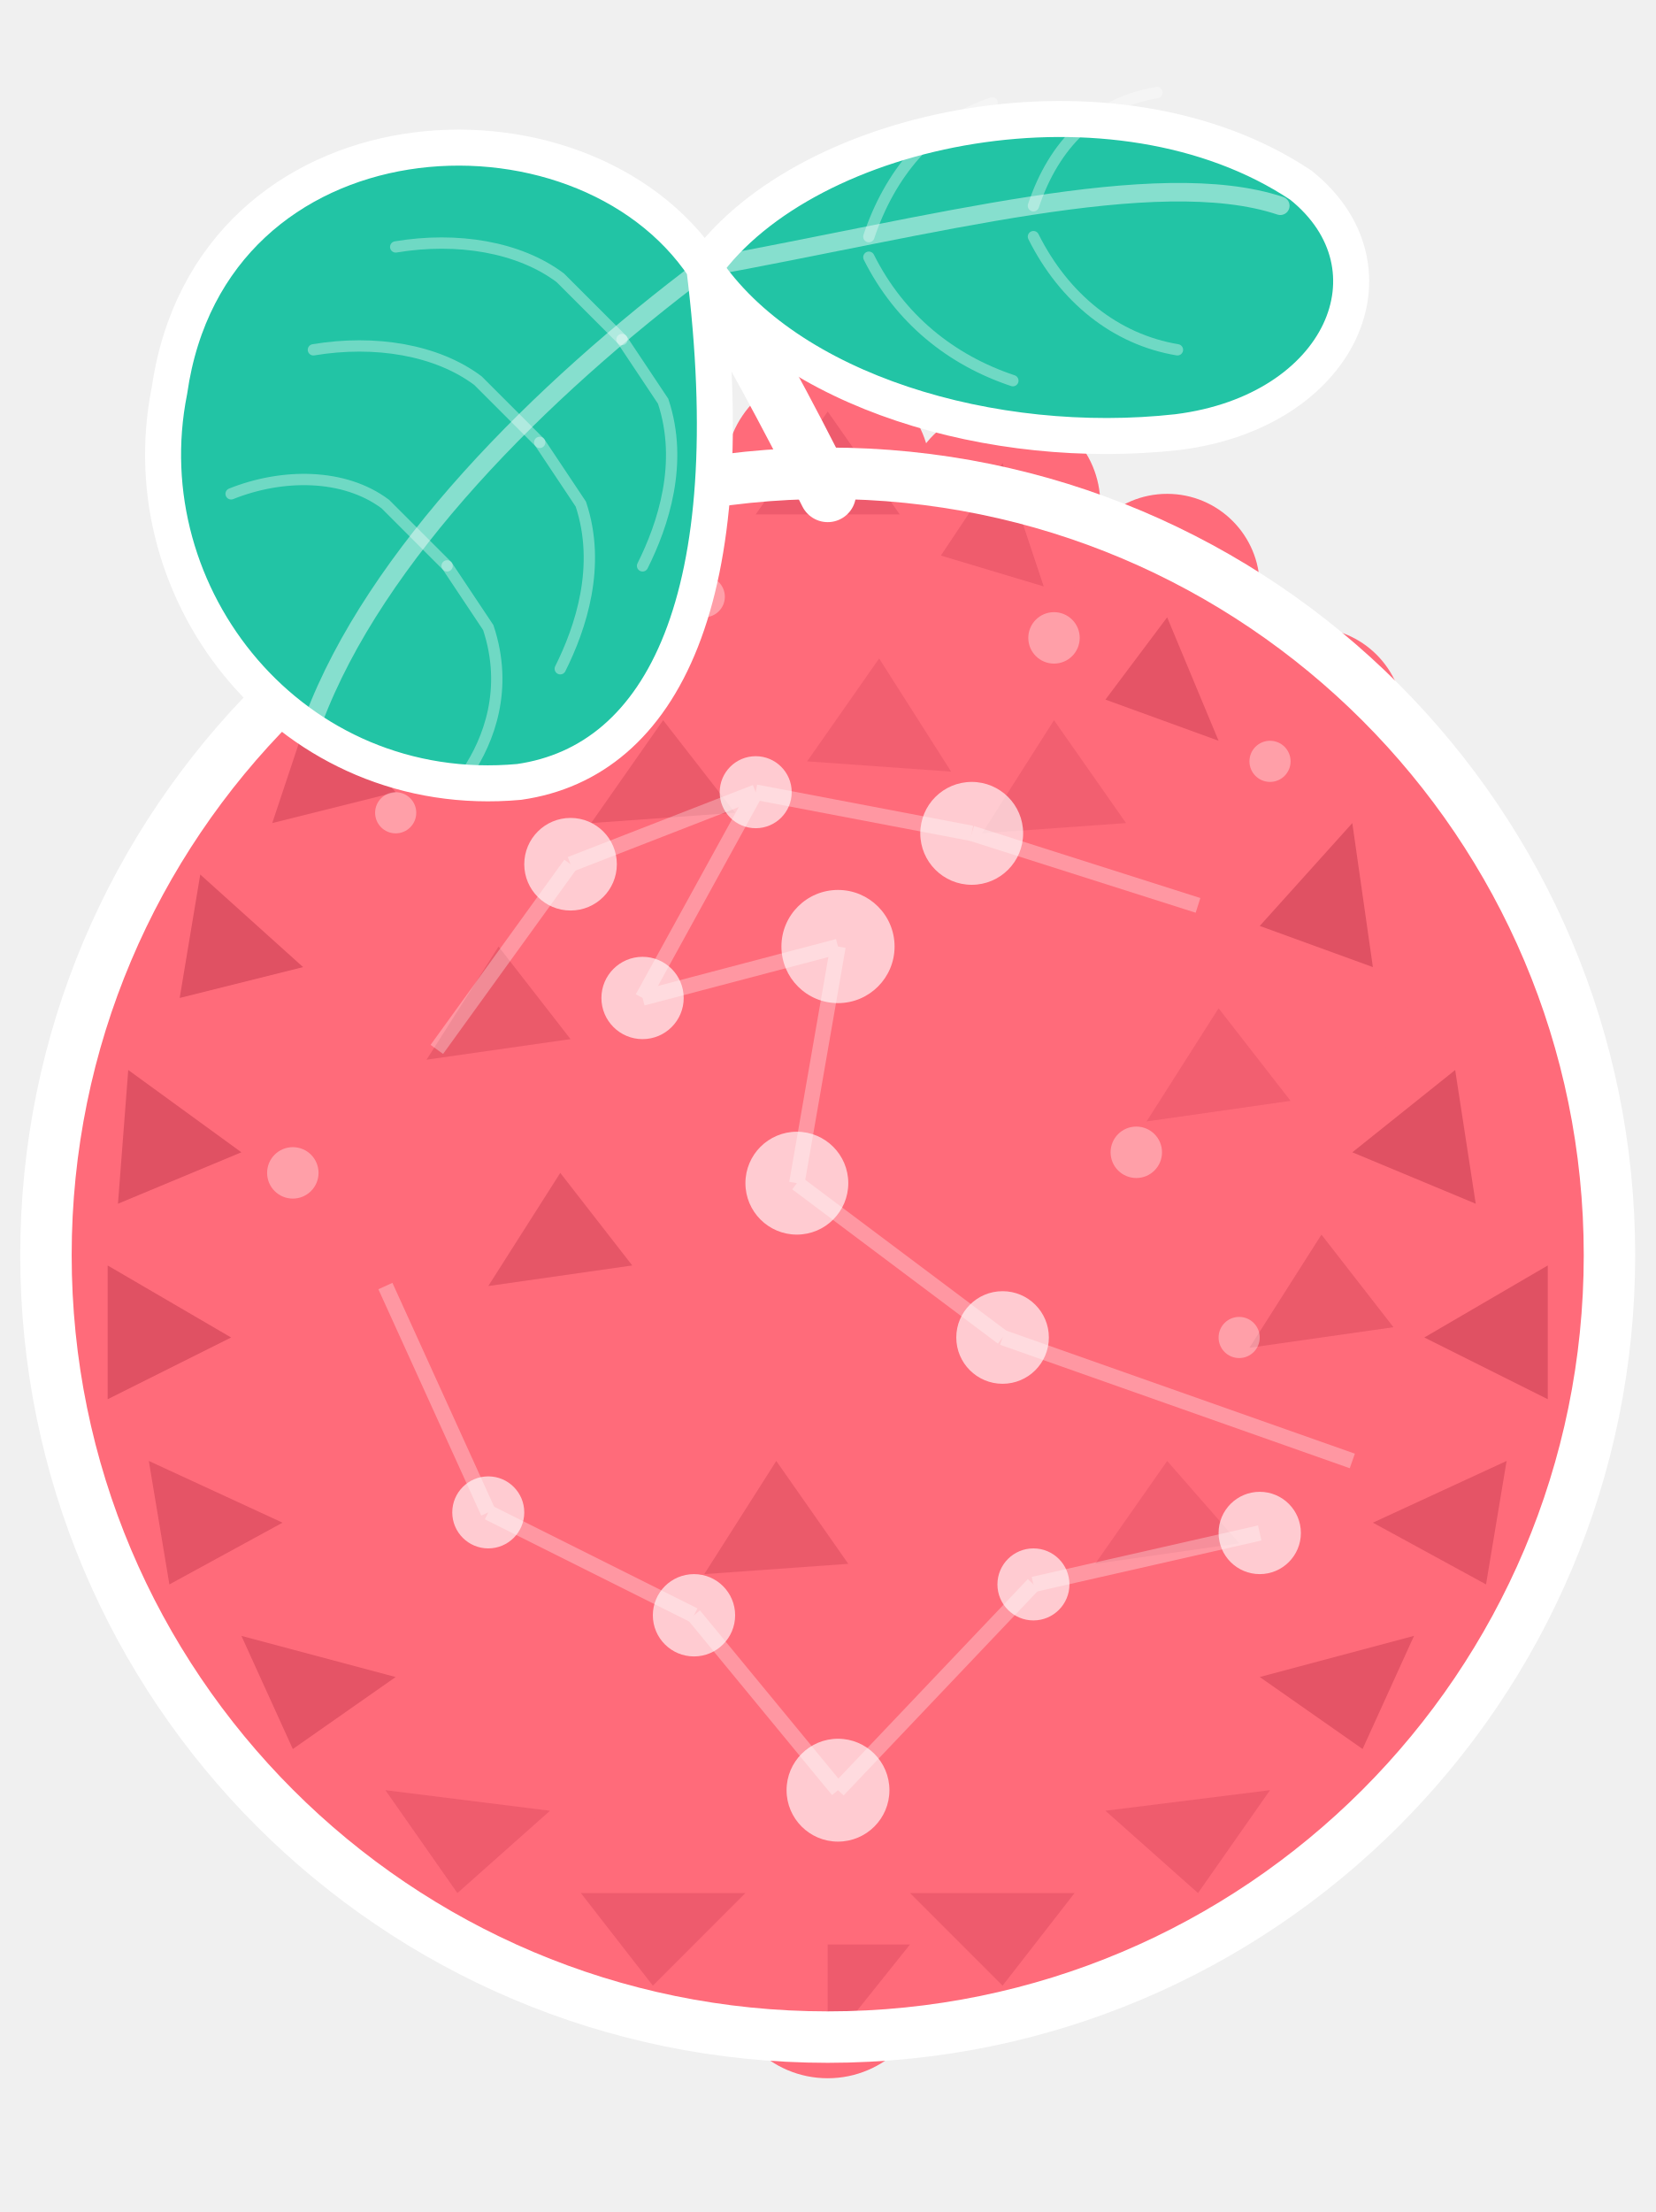
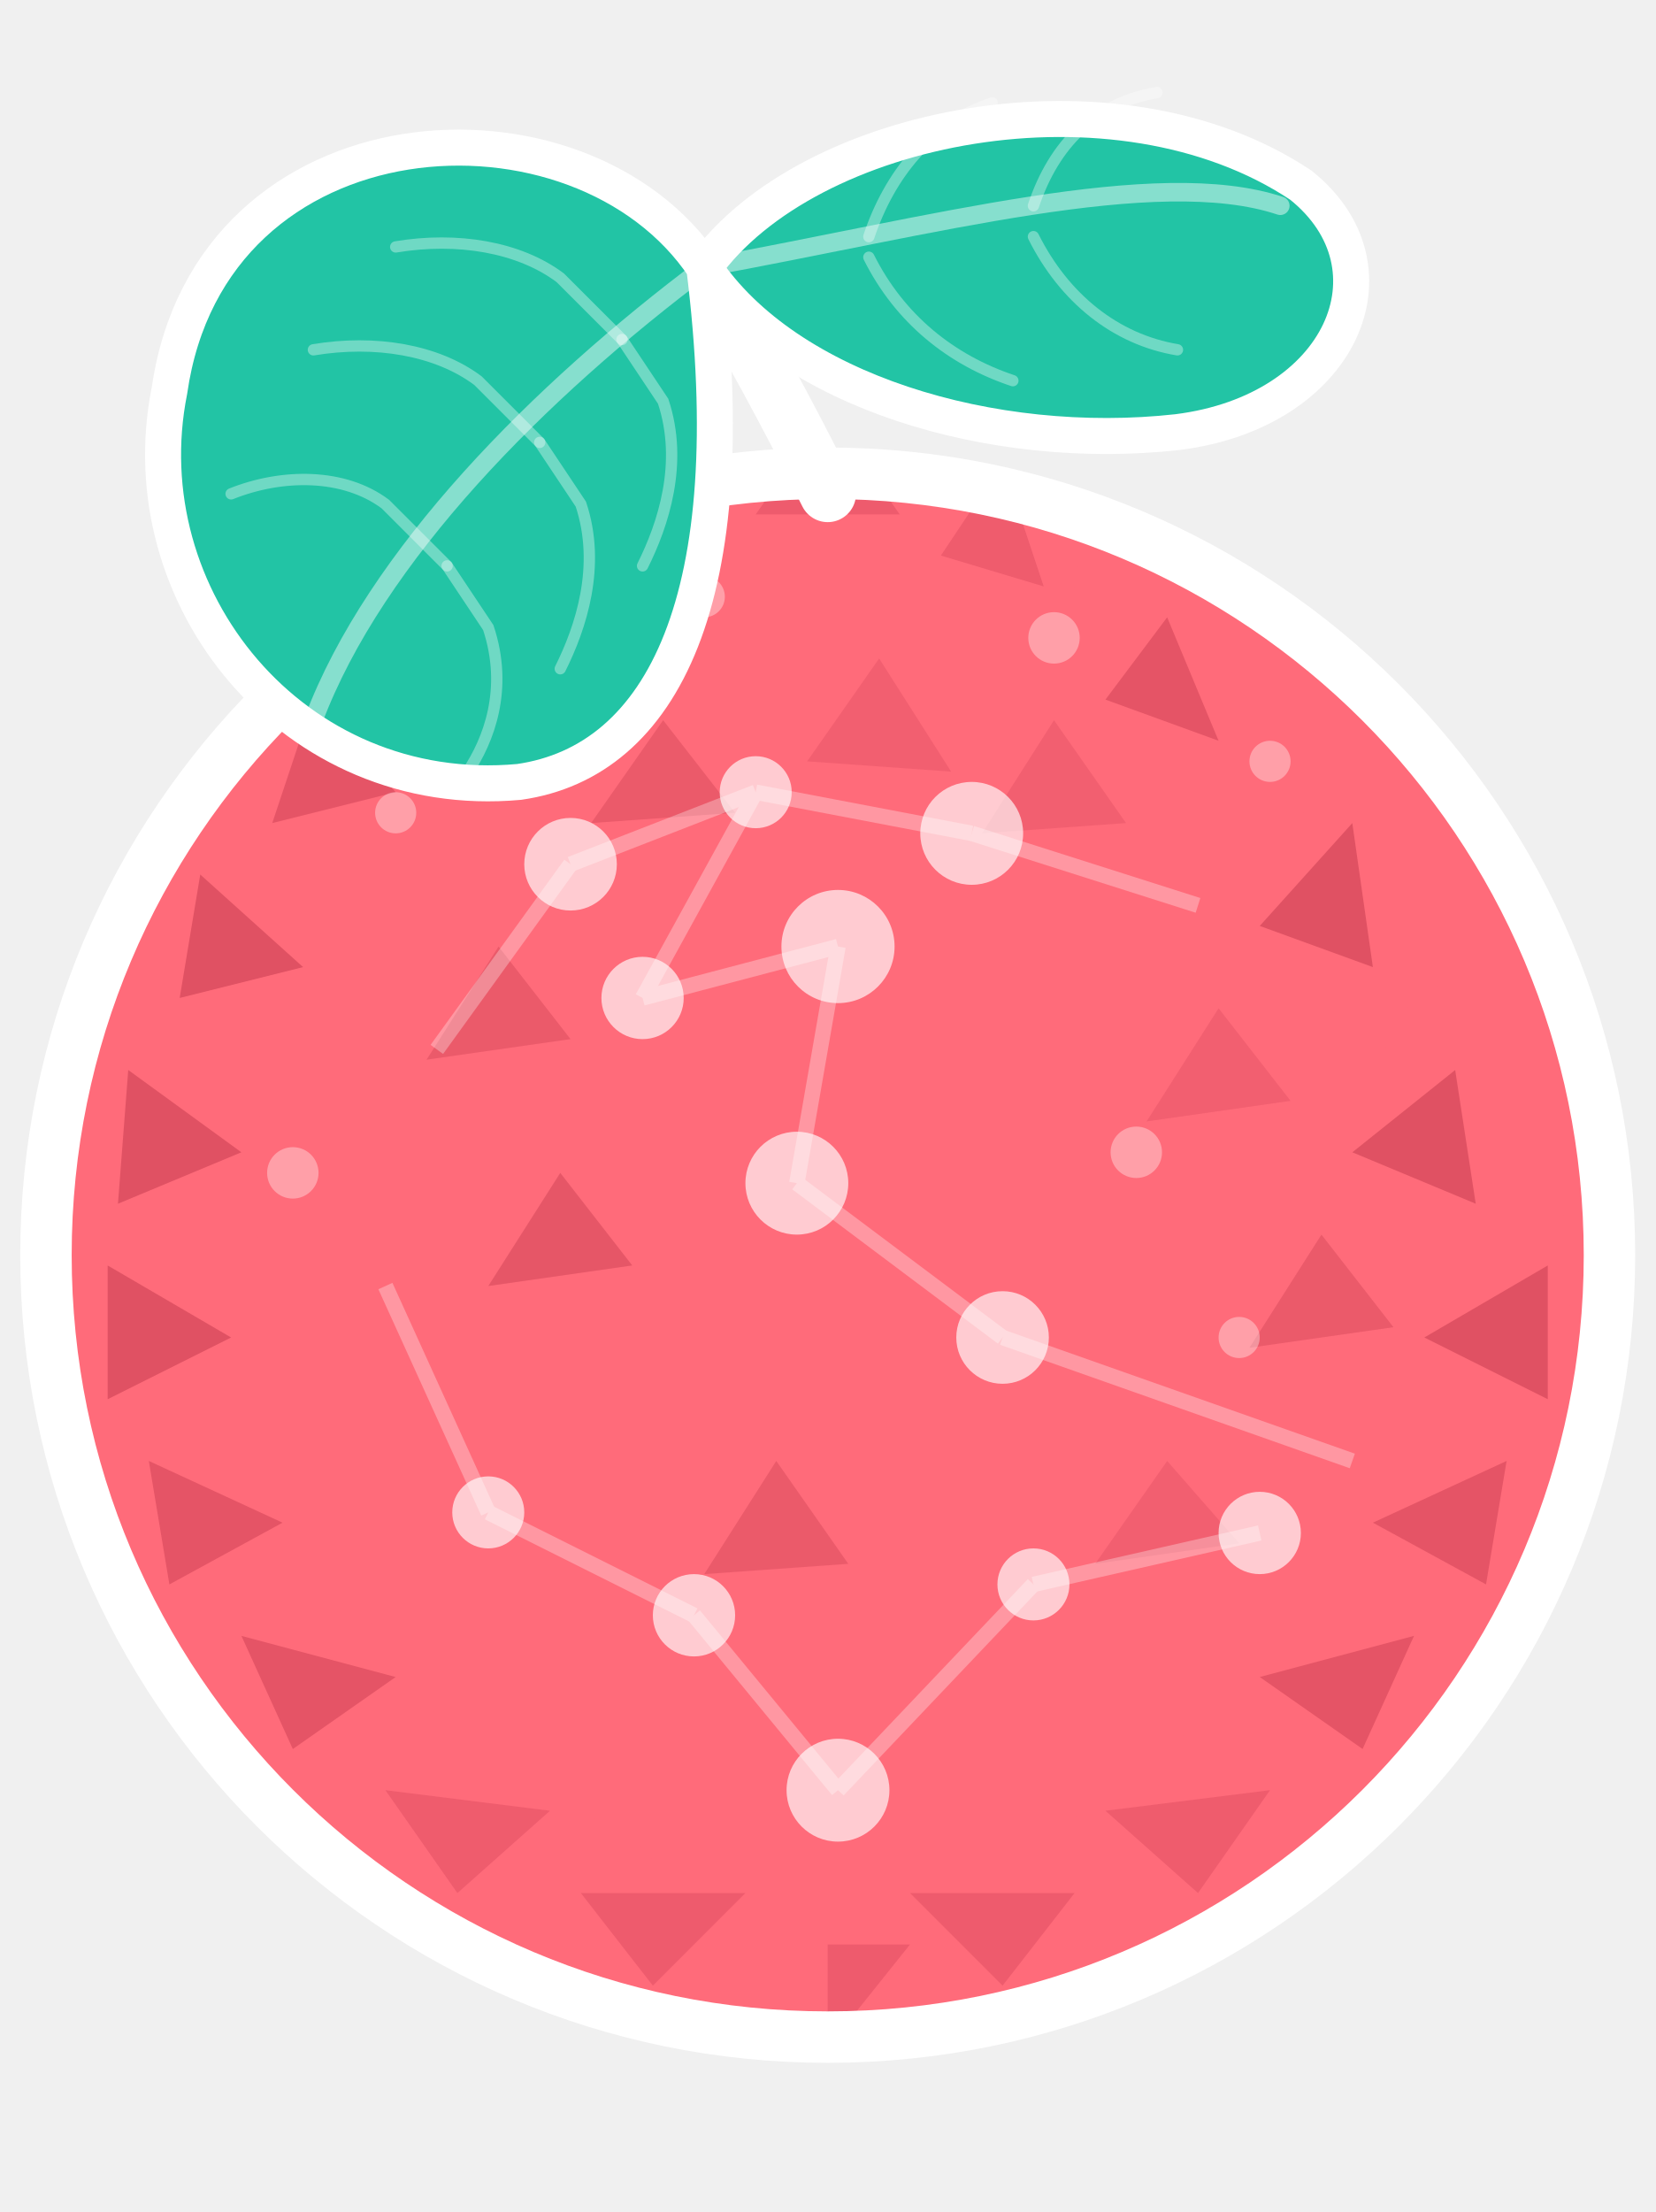
<svg xmlns="http://www.w3.org/2000/svg" viewBox="20 18 160 215" width="128" height="171" fill="none">
  <defs>
    <clipPath id="fc">
      <circle cx="100" cy="140" r="74" />
    </clipPath>
+     <clipPath id="body">
+       <circle cx="100" cy="140" r="76" />
+     </clipPath>
  </defs>
-   <circle cx="100" cy="140" r="76" fill="#ff6b7a" />
-   <circle cx="100" cy="64" r="10" fill="#ff6b7a" />
-   <circle cx="83" cy="67" r="9.5" fill="#ff6b7a" />
-   <circle cx="67" cy="75" r="9" fill="#ff6b7a" />
-   <circle cx="53" cy="88" r="9" fill="#ff6b7a" />
-   <circle cx="43" cy="104" r="9" fill="#ff6b7a" />
-   <circle cx="37" cy="122" r="9" fill="#ff6b7a" />
-   <circle cx="36" cy="141" r="9" fill="#ff6b7a" />
-   <circle cx="39" cy="160" r="9" fill="#ff6b7a" />
-   <circle cx="47" cy="178" r="9" fill="#ff6b7a" />
-   <circle cx="59" cy="193" r="9" fill="#ff6b7a" />
-   <circle cx="75" cy="204" r="9.5" fill="#ff6b7a" />
-   <circle cx="100" cy="210" r="10" fill="#ff6b7a" />
-   <circle cx="125" cy="204" r="9.5" fill="#ff6b7a" />
-   <circle cx="141" cy="193" r="9" fill="#ff6b7a" />
-   <circle cx="153" cy="178" r="9" fill="#ff6b7a" />
-   <circle cx="161" cy="160" r="9" fill="#ff6b7a" />
-   <circle cx="164" cy="141" r="9" fill="#ff6b7a" />
-   <circle cx="163" cy="122" r="9" fill="#ff6b7a" />
-   <circle cx="157" cy="104" r="9" fill="#ff6b7a" />
-   <circle cx="147" cy="88" r="9" fill="#ff6b7a" />
-   <circle cx="133" cy="75" r="9" fill="#ff6b7a" />
-   <circle cx="117" cy="67" r="9.5" fill="#ff6b7a" />
-   <polygon points="100,58 93,68 107,68" fill="#e85568" opacity="0.75" />
-   <polygon points="82,62 76,72 89,71" fill="#e85568" opacity="0.70" />
-   <polygon points="65,72 60,83 73,81" fill="#d94a5c" opacity="0.68" />
-   <polygon points="50,86 46,98 58,95" fill="#d94a5c" opacity="0.68" />
-   <polygon points="39,103 37,115 49,112" fill="#cf4456" opacity="0.65" />
-   <polygon points="32,122 31,135 43,130" fill="#cf4456" opacity="0.65" />
-   <polygon points="30,141 30,154 42,148" fill="#cf4456" opacity="0.65" />
-   <polygon points="34,160 36,172 47,166" fill="#d94a5c" opacity="0.68" />
-   <polygon points="43,177 48,188 58,181" fill="#d94a5c" opacity="0.68" />
-   <polygon points="57,192 64,202 73,194" fill="#e85568" opacity="0.70" />
-   <polygon points="76,202 83,211 92,202" fill="#e85568" opacity="0.72" />
-   <polygon points="100,207 100,217 108,207" fill="#e85568" opacity="0.72" />
-   <polygon points="108,202 117,211 124,202" fill="#e85568" opacity="0.72" />
-   <polygon points="127,194 136,202 143,192" fill="#e85568" opacity="0.70" />
-   <polygon points="142,181 152,188 157,177" fill="#d94a5c" opacity="0.68" />
-   <polygon points="153,166 164,172 166,160" fill="#d94a5c" opacity="0.68" />
-   <polygon points="158,148 170,154 170,141" fill="#cf4456" opacity="0.65" />
-   <polygon points="151,130 163,135 161,122" fill="#cf4456" opacity="0.65" />
-   <polygon points="142,108 153,112 151,98" fill="#cf4456" opacity="0.65" />
-   <polygon points="127,86 138,90 133,78" fill="#d94a5c" opacity="0.68" />
-   <polygon points="111,72 121,75 117,63" fill="#e85568" opacity="0.70" />
-   <polygon points="105,82 98,92 112,93" fill="#e85568" opacity="0.55" />
-   <polygon points="84,88 77,98 91,97" fill="#d94a5c" opacity="0.52" />
-   <polygon points="122,88 115,99 129,98" fill="#e85568" opacity="0.55" />
-   <polygon points="68,110 61,121 75,119" fill="#d94a5c" opacity="0.52" />
-   <polygon points="74,132 67,143 81,141" fill="#cf4456" opacity="0.52" />
-   <polygon points="138,116 131,127 145,125" fill="#e85568" opacity="0.55" />
-   <polygon points="148,138 141,149 155,147" fill="#d94a5c" opacity="0.52" />
-   <polygon points="133,160 126,170 140,168" fill="#e85568" opacity="0.55" />
-   <polygon points="95,160 88,171 102,170" fill="#d94a5c" opacity="0.52" />
+   <g clip-path="url(#body)">
+     <circle cx="100" cy="140" r="76" fill="#ff6b7a" />
+     <circle cx="100" cy="64" r="10" fill="#ff6b7a" />
+     <circle cx="83" cy="67" r="9.5" fill="#ff6b7a" />
+     <circle cx="67" cy="75" r="9" fill="#ff6b7a" />
+     <circle cx="53" cy="88" r="9" fill="#ff6b7a" />
+     <circle cx="43" cy="104" r="9" fill="#ff6b7a" />
+     <circle cx="37" cy="122" r="9" fill="#ff6b7a" />
+     <circle cx="36" cy="141" r="9" fill="#ff6b7a" />
+     <circle cx="39" cy="160" r="9" fill="#ff6b7a" />
+     <circle cx="47" cy="178" r="9" fill="#ff6b7a" />
+     <circle cx="59" cy="193" r="9" fill="#ff6b7a" />
+     <circle cx="75" cy="204" r="9.5" fill="#ff6b7a" />
+     <circle cx="100" cy="210" r="10" fill="#ff6b7a" />
+     <circle cx="125" cy="204" r="9.5" fill="#ff6b7a" />
+     <circle cx="141" cy="193" r="9" fill="#ff6b7a" />
+     <circle cx="153" cy="178" r="9" fill="#ff6b7a" />
+     <circle cx="161" cy="160" r="9" fill="#ff6b7a" />
+     <circle cx="164" cy="141" r="9" fill="#ff6b7a" />
+     <circle cx="163" cy="122" r="9" fill="#ff6b7a" />
+     <circle cx="157" cy="104" r="9" fill="#ff6b7a" />
+     <circle cx="147" cy="88" r="9" fill="#ff6b7a" />
+     <circle cx="133" cy="75" r="9" fill="#ff6b7a" />
+     <circle cx="117" cy="67" r="9.5" fill="#ff6b7a" />
+     <polygon points="100,58 93,68 107,68" fill="#e85568" opacity="0.75" />
+     <polygon points="82,62 76,72 89,71" fill="#e85568" opacity="0.70" />
+     <polygon points="65,72 60,83 73,81" fill="#d94a5c" opacity="0.68" />
+     <polygon points="50,86 46,98 58,95" fill="#d94a5c" opacity="0.68" />
+     <polygon points="39,103 37,115 49,112" fill="#cf4456" opacity="0.65" />
+     <polygon points="32,122 31,135 43,130" fill="#cf4456" opacity="0.65" />
+     <polygon points="30,141 30,154 42,148" fill="#cf4456" opacity="0.65" />
+     <polygon points="34,160 36,172 47,166" fill="#d94a5c" opacity="0.68" />
+     <polygon points="43,177 48,188 58,181" fill="#d94a5c" opacity="0.68" />
+     <polygon points="57,192 64,202 73,194" fill="#e85568" opacity="0.70" />
+     <polygon points="76,202 83,211 92,202" fill="#e85568" opacity="0.72" />
+     <polygon points="100,207 100,217 108,207" fill="#e85568" opacity="0.72" />
+     <polygon points="108,202 117,211 124,202" fill="#e85568" opacity="0.72" />
+     <polygon points="127,194 136,202 143,192" fill="#e85568" opacity="0.70" />
+     <polygon points="142,181 152,188 157,177" fill="#d94a5c" opacity="0.68" />
+     <polygon points="153,166 164,172 166,160" fill="#d94a5c" opacity="0.68" />
+     <polygon points="158,148 170,154 170,141" fill="#cf4456" opacity="0.65" />
+     <polygon points="151,130 163,135 161,122" fill="#cf4456" opacity="0.65" />
+     <polygon points="142,108 153,112 151,98" fill="#cf4456" opacity="0.65" />
+     <polygon points="127,86 138,90 133,78" fill="#d94a5c" opacity="0.68" />
+     <polygon points="111,72 121,75 117,63" fill="#e85568" opacity="0.70" />
+     <polygon points="105,82 98,92 112,93" fill="#e85568" opacity="0.55" />
+     <polygon points="84,88 77,98 91,97" fill="#d94a5c" opacity="0.52" />
+     <polygon points="122,88 115,99 129,98" fill="#e85568" opacity="0.55" />
+     <polygon points="68,110 61,121 75,119" fill="#d94a5c" opacity="0.52" />
+     <polygon points="74,132 67,143 81,141" fill="#cf4456" opacity="0.52" />
+     <polygon points="138,116 131,127 145,125" fill="#e85568" opacity="0.55" />
+     <polygon points="148,138 141,149 155,147" fill="#d94a5c" opacity="0.52" />
+     <polygon points="133,160 126,170 140,168" fill="#e85568" opacity="0.55" />
+     <polygon points="95,160 88,171 102,170" fill="#d94a5c" opacity="0.52" />
+   </g>
  <circle cx="100" cy="140" r="76" fill="none" stroke="white" stroke-width="5" />
  <g clip-path="url(#fc)">
    <g stroke="white" stroke-width="1.5" opacity="0.3" fill="none">
      <line x1="75" y1="102" x2="93" y2="95" />
      <line x1="93" y1="95" x2="114" y2="99" />
      <line x1="114" y1="99" x2="136" y2="106" />
      <line x1="75" y1="102" x2="62" y2="120" />
      <line x1="93" y1="95" x2="82" y2="115" />
      <line x1="82" y1="115" x2="101" y2="110" />
      <line x1="101" y1="110" x2="97" y2="133" />
      <line x1="97" y1="133" x2="117" y2="148" />
      <line x1="117" y1="148" x2="151" y2="160" />
      <line x1="57" y1="143" x2="67" y2="165" />
      <line x1="67" y1="165" x2="87" y2="175" />
      <line x1="87" y1="175" x2="101" y2="192" />
      <line x1="101" y1="192" x2="120" y2="172" />
      <line x1="120" y1="172" x2="142" y2="167" />
    </g>
    <g fill="white" opacity="0.65">
      <circle cx="75" cy="102" r="4.5" />
      <circle cx="93" cy="95" r="3.5" />
      <circle cx="114" cy="99" r="5" />
      <circle cx="82" cy="115" r="4" />
      <circle cx="101" cy="110" r="5.5" />
      <circle cx="97" cy="133" r="5" />
      <circle cx="117" cy="148" r="4.5" />
      <circle cx="67" cy="165" r="3.5" />
      <circle cx="87" cy="175" r="4" />
      <circle cx="101" cy="192" r="5" />
      <circle cx="120" cy="172" r="3.5" />
      <circle cx="142" cy="167" r="4" />
    </g>
    <g fill="white" opacity="0.35">
      <circle cx="70" cy="80" r="2.5" />
      <circle cx="88" cy="76" r="2" />
      <circle cx="122" cy="80" r="2.5" />
      <circle cx="143" cy="92" r="2" />
      <circle cx="58" cy="97" r="2" />
      <circle cx="48" cy="132" r="2.5" />
      <circle cx="130" cy="130" r="2.5" />
      <circle cx="140" cy="148" r="2" />
    </g>
  </g>
  <path d="M100 66 Q94 54 88 44" stroke="white" stroke-width="5.5" stroke-linecap="round" />
  <path d="M88 44 C76 26 40 28 36 56 C32 76 48 96 70 94 C84 92 92 76 88 44Z" fill="#22c4a5" stroke="white" stroke-width="3.5" stroke-linejoin="round" />
  <path d="M88 44 C72 56 56 72 50 88" stroke="white" stroke-width="1.8" stroke-linecap="round" fill="none" opacity="0.45" />
  <path d="M80 51 L74 45 C70 42 64 41 58 42" stroke="white" stroke-width="1.1" stroke-linecap="round" fill="none" opacity="0.35" />
  <path d="M72 61 L66 55 C62 52 56 51 50 52" stroke="white" stroke-width="1.1" stroke-linecap="round" fill="none" opacity="0.35" />
  <path d="M63 73 L57 67 C53 64 47 64 42 66" stroke="white" stroke-width="1.1" stroke-linecap="round" fill="none" opacity="0.35" />
  <path d="M80 51 L84 57 C86 63 84 69 82 73" stroke="white" stroke-width="1.1" stroke-linecap="round" fill="none" opacity="0.35" />
  <path d="M72 61 L76 67 C78 73 76 79 74 83" stroke="white" stroke-width="1.1" stroke-linecap="round" fill="none" opacity="0.35" />
  <path d="M63 73 L67 79 C69 85 67 90 65 93" stroke="white" stroke-width="1.1" stroke-linecap="round" fill="none" opacity="0.35" />
  <path d="M88 44 C98 30 128 24 146 36 C156 44 150 58 134 60 C116 62 96 56 88 44Z" fill="#22c4a5" stroke="white" stroke-width="3.5" stroke-linejoin="round" />
  <path d="M88 44 C110 40 132 34 144 38" stroke="white" stroke-width="1.8" stroke-linecap="round" fill="none" opacity="0.45" />
  <path d="M104 41 C106 35 110 30 116 28" stroke="white" stroke-width="1.1" stroke-linecap="round" fill="none" opacity="0.35" />
  <path d="M104 43 C107 49 112 53 118 55" stroke="white" stroke-width="1.1" stroke-linecap="round" fill="none" opacity="0.35" />
  <path d="M120 38 C122 32 126 28 132 27" stroke="white" stroke-width="1.1" stroke-linecap="round" fill="none" opacity="0.35" />
  <path d="M120 41 C123 47 128 51 134 52" stroke="white" stroke-width="1.1" stroke-linecap="round" fill="none" opacity="0.35" />
</svg>
